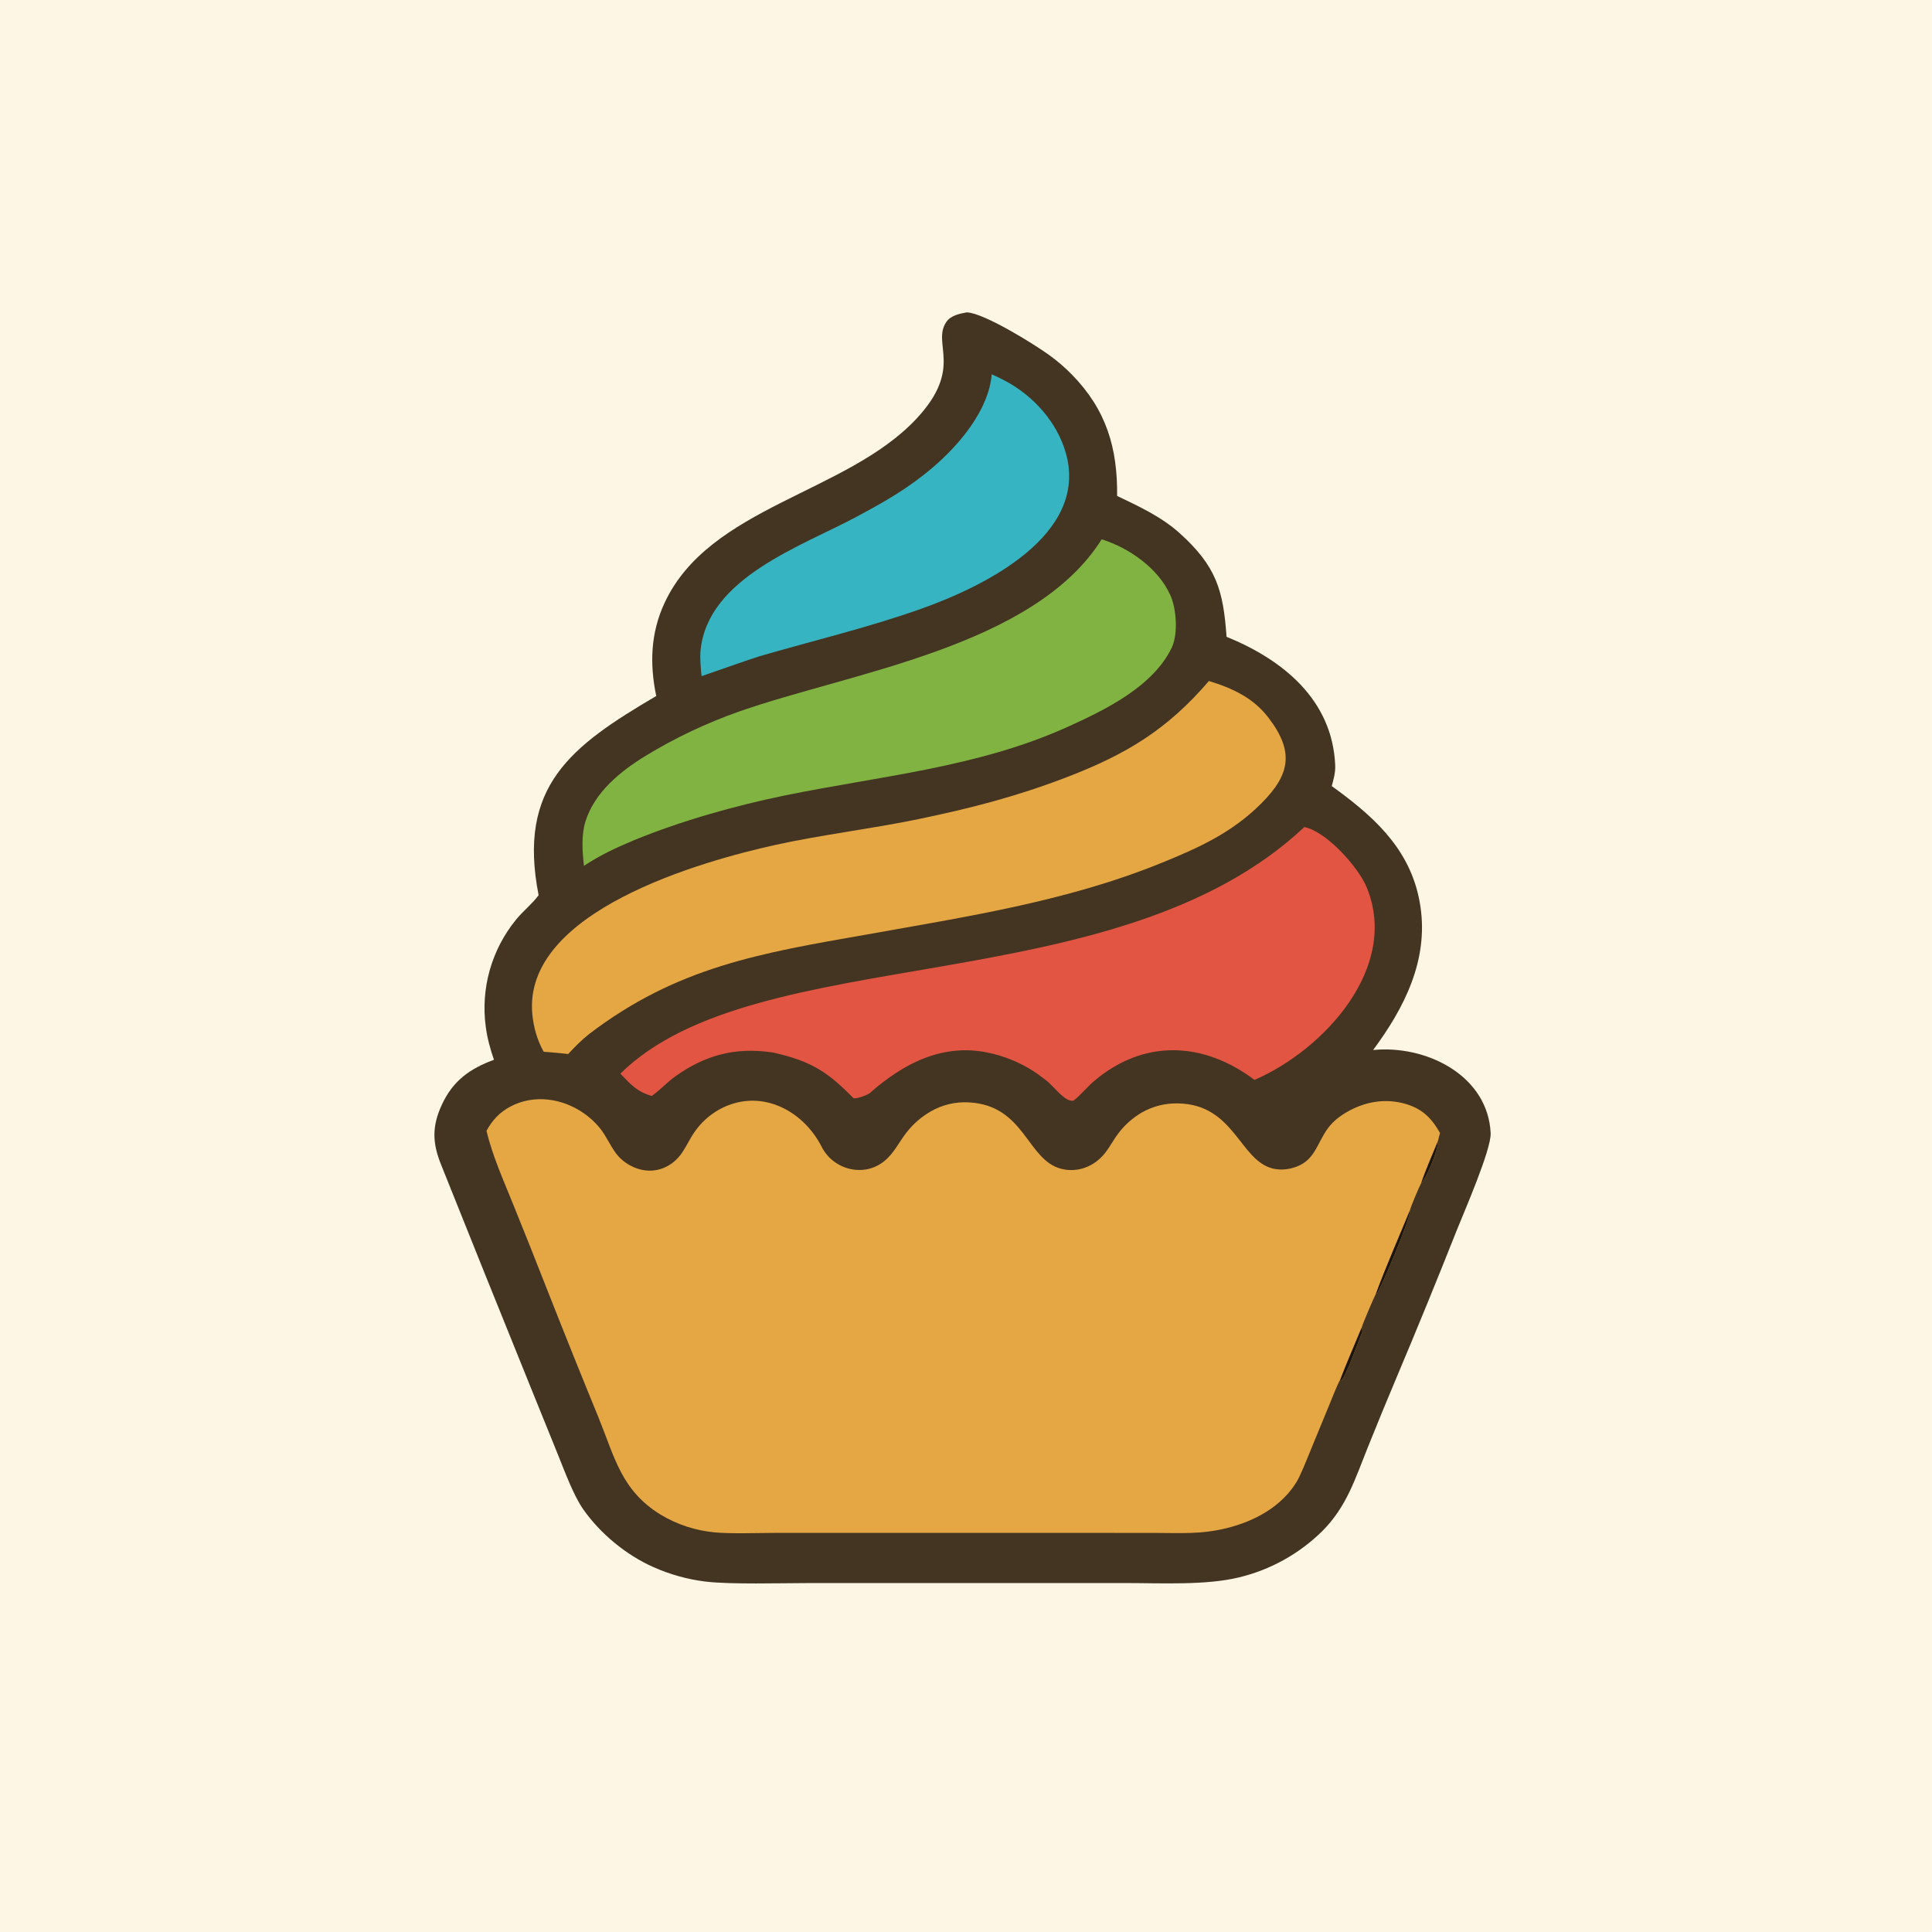
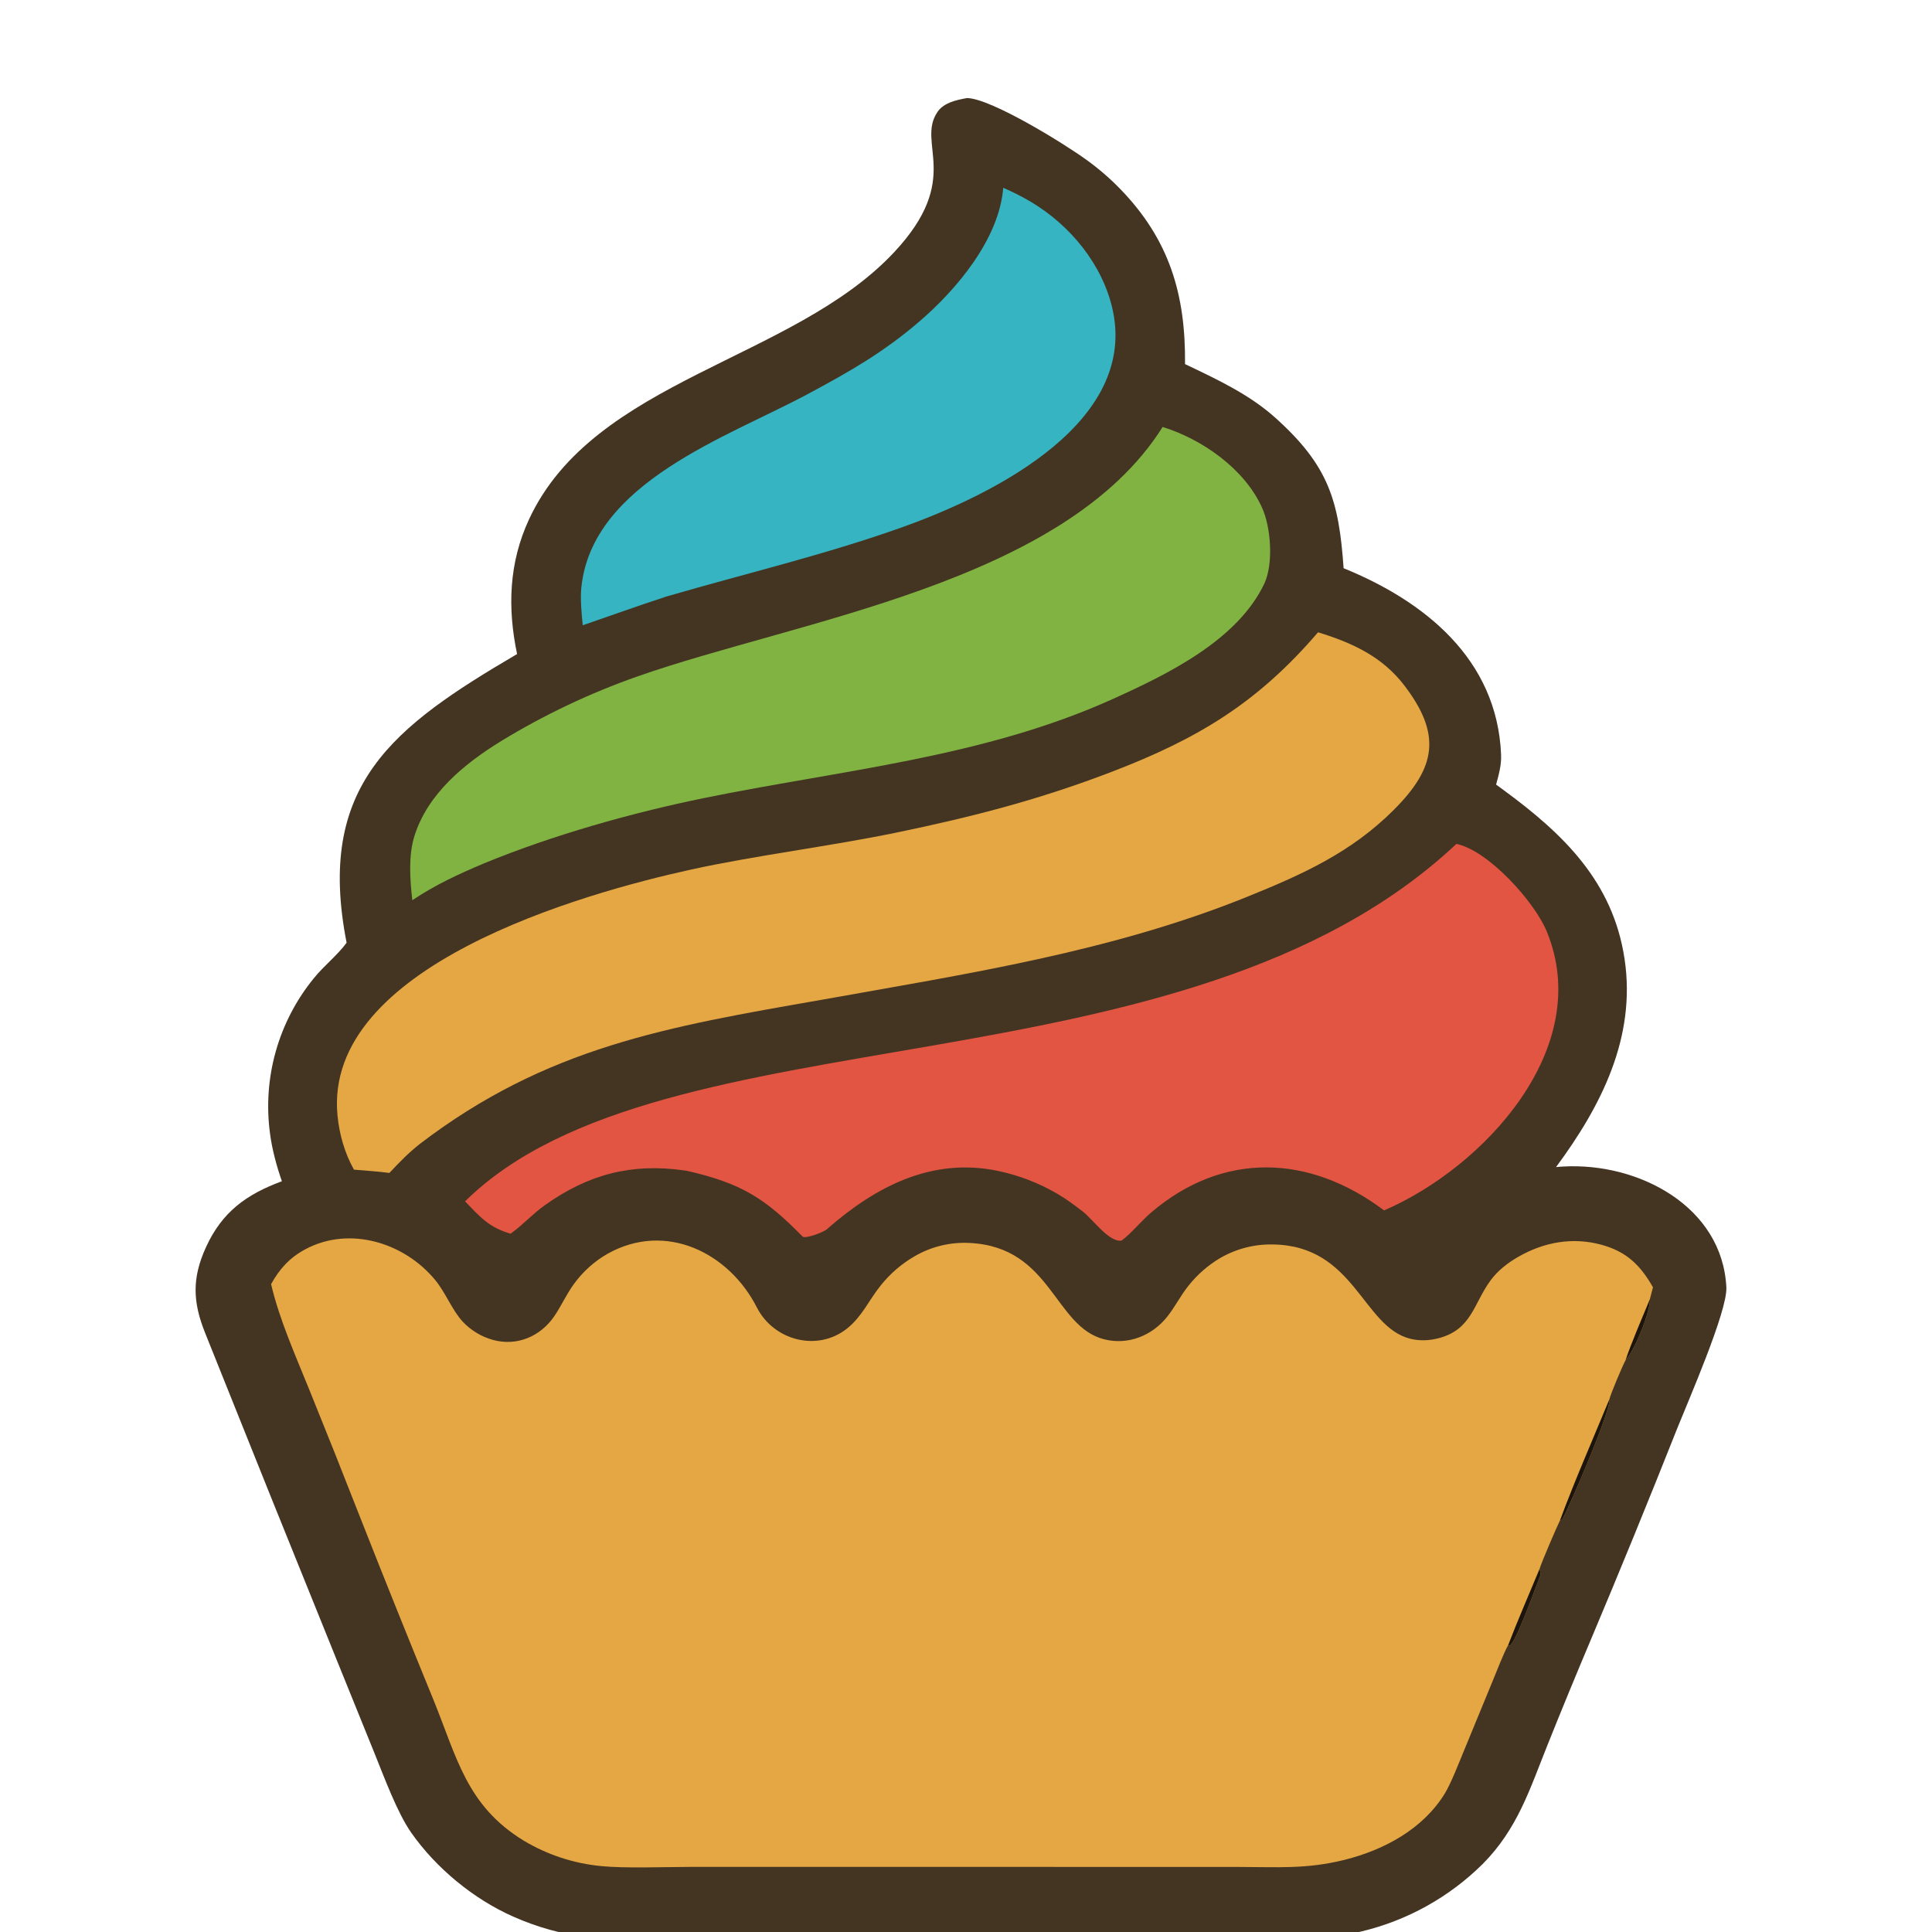
- <svg xmlns="http://www.w3.org/2000/svg" width="300" height="300" viewBox="0 0 300 300">
-   <svg>
-     <defs>
-       <clipPath id="a">
-         <path fill="none" d="M0 0h299.991v299.991H0z" />
-       </clipPath>
-     </defs>
-     <g fill="none" stroke-miterlimit="10" clip-path="url(#a)" font-family="none" font-size="none" font-weight="none" style="mix-blend-mode:normal" text-anchor="none">
-       <path fill="#fdf6e5" d="M0 0h300v300H0z" />
-       <path fill="#443422" d="M150.072 48.513c.042-.002.083-.008.126-.005 2.638.146 10.252 4.837 12.719 6.625a27 27 0 0 1 3.543 3.049c5.356 5.485 7.08 11.408 7.007 18.83 3.351 1.594 6.868 3.23 9.649 5.725 5.746 5.154 6.835 8.885 7.342 16.144 8.629 3.512 16.44 9.698 16.872 19.96.048 1.154-.242 2.12-.534 3.225q.394.284.787.572c6.416 4.71 11.74 9.817 12.98 18.124 1.254 8.388-2.512 15.757-7.346 22.285q.397-.044.797-.063c8.077-.438 17.037 4.29 17.453 12.963.12 2.534-4.135 12.268-5.251 15.061a1127 1127 0 0 1-9.352 22.872 640 640 0 0 0-4.504 10.943c-1.948 4.844-3.243 9.111-7.008 12.898a27.55 27.55 0 0 1-12.976 7.217c-5.14 1.257-12.18.876-17.64.876h-20.561l-28.77.004c-4.115.003-11.985.232-15.85-.231a28.3 28.3 0 0 1-8.073-2.24c-4.243-1.875-8.278-5.202-10.94-9.014-1.484-2.13-2.876-5.91-3.884-8.406l-4.079-10.07a8247 8247 0 0 1-14.102-35.043c-1.333-3.332-1.419-5.88.098-9.199 1.728-3.782 4.344-5.654 8.127-7.053-.554-1.586-1.054-3.422-1.268-5.084a21.7 21.7 0 0 1 4.696-16.673c1.062-1.319 2.536-2.467 3.506-3.798-3.317-16.915 4.97-23.126 18.265-30.93-1.04-4.98-.877-9.786 1.284-14.441 6.955-14.98 28.239-16.999 39.108-28.604 7.413-7.916 2.337-11.652 4.657-15.046.676-.988 2.02-1.273 3.122-1.473" />
-       <path fill="#e4a744" d="M75.545 175.588c.913-1.654 2.018-2.864 3.706-3.757 4.726-2.505 10.567-.689 13.864 3.297 1.119 1.352 1.827 3.249 2.961 4.478a7.03 7.03 0 0 0 3.235 1.954c2.575.71 5.083-.37 6.56-2.512.752-1.091 1.3-2.354 2.11-3.463a11.5 11.5 0 0 1 3.628-3.26c6.242-3.49 13.01-.089 15.98 5.753 1.818 3.573 6.53 4.797 9.7 2.237 1.6-1.294 2.285-2.985 3.562-4.573a12.9 12.9 0 0 1 3.628-3.134 10.6 10.6 0 0 1 5.941-1.432c8.753.444 9.015 8.963 14.385 10.321 2.567.648 5.142-.39 6.76-2.429.831-1.046 1.43-2.266 2.272-3.312a12.4 12.4 0 0 1 3.42-2.98 10.8 10.8 0 0 1 5.65-1.44c8.755.133 9.57 8.818 14.693 10.101 1.023.256 2.073.2 3.087-.072 3.506-.937 3.694-3.698 5.515-6.178.766-1.045 1.841-1.88 2.959-2.521 2.754-1.585 5.834-2.146 8.923-1.3 2.696.738 4.168 2.187 5.52 4.556q-.161.637-.331 1.271c.067 1.348-1.645 5.524-2.602 6.534-.301.534-1.605 3.625-1.733 4.182.194 1.15-4.214 11.383-5.049 12.871l-.253.135c-.303.59-2.02 4.578-2.171 5.155.036.18.12.618.053.78-.45 1.11-2.562 7.1-3.279 7.49l-.158-.057c-.384.63-1.31 2.983-1.64 3.791l-3.08 7.483c-.51 1.232-1.397 3.523-2.058 4.6-2.342 3.818-6.505 6.05-10.734 7.11-4.065 1.016-7.222.77-11.335.763l-9.586-.003-32.636-.005-16.605.003c-2.644.006-6.943.163-9.43-.08a19.8 19.8 0 0 1-8.4-2.754c-6.087-3.749-7.095-8.818-9.654-15.114a1511 1511 0 0 1-7.85-19.538q-2.655-6.796-5.399-13.559c-1.492-3.697-3.222-7.537-4.129-11.392" />
-       <path fill="#1b150d" d="M218.938 187.909c.194 1.15-4.214 11.383-5.049 12.871l-.253.135c1.532-4.165 3.596-8.86 5.302-13.006M211.465 206.07c.036.18.12.618.053.78-.45 1.11-2.562 7.1-3.279 7.49l-.158-.057c1.003-2.625 2.301-5.59 3.384-8.213M223.273 177.193c.067 1.348-1.645 5.524-2.602 6.534.53-1.648 1.922-4.889 2.602-6.534" />
-       <path fill="#e15542" d="M202.542 128.42c3.408.695 8.36 6.17 9.682 9.377 5.144 12.478-6.72 25.27-17.43 29.89-7.982-6.002-17.223-6.36-24.95.218-1.054.9-2.136 2.248-3.171 3.013-1.338.228-3.087-2.298-4.18-3.127-.96-.726-1.663-1.272-2.73-1.899a21.2 21.2 0 0 0-6.334-2.436c-7.1-1.491-13.13 1.708-18.226 6.15-.21.347-2.43 1.165-2.709.883-4.039-4.11-6.547-5.7-12.344-7.031a14 14 0 0 0-.346-.055c-5.615-.8-10.267.406-14.929 3.727-1.294.921-2.288 2.04-3.533 2.95l-.142.103c-2.32-.682-3.238-1.774-4.872-3.468 21.237-20.945 76.93-10.793 106.214-38.296" />
-       <path fill="#e4a744" d="M187.717 105.746c3.675 1.124 6.889 2.613 9.24 5.686 4.028 5.268 3.409 8.811-1.118 13.337-4.566 4.566-9.747 6.894-15.552 9.251-14.686 5.964-30.223 8.316-45.71 11.093-16.57 2.892-29.509 5.063-43.117 15.466-1.242.992-2.157 1.937-3.238 3.092-1.234-.16-2.551-.247-3.797-.351-1-1.764-1.575-3.828-1.765-5.807-1.532-15.974 26.201-23.784 37.917-26.354 6.836-1.5 14.953-2.499 22.045-3.969 8.107-1.68 15.215-3.51 23.017-6.505 9.196-3.53 15.584-7.36 22.078-14.939" />
-       <path fill="#81b343" d="M171.067 83.746c4.25 1.318 8.766 4.49 10.635 8.612.977 2.105 1.251 6.025.27 8.156-2.885 6.093-10.38 9.728-16.223 12.37-13.943 6.301-29.128 7.612-43.92 10.643-7.703 1.579-16.123 3.956-23.434 6.96-2.727 1.148-5.244 2.31-7.718 3.963-.248-2.19-.438-4.76.23-6.886 1.427-4.552 5.38-7.76 9.289-10.165a77.2 77.2 0 0 1 14.582-6.917c17.233-6.058 45.75-9.988 56.29-26.736" />
-       <path fill="#36b4c1" d="M153.989 58.122a27 27 0 0 1 2.124 1.028c4.345 2.319 7.993 6.357 9.372 11.134 3.684 12.768-12.617 20.74-22.291 24.195-8.295 2.962-16.86 4.976-25.306 7.438-3.037.993-5.94 2.04-8.95 3.076-.124-1.21-.277-2.815-.152-4.042 1.154-11.272 15.663-16.112 24.267-20.733 4.484-2.408 8.052-4.429 11.927-7.752 4.037-3.462 8.575-8.868 9.009-14.344" />
-     </g>
-   </svg>
+ <svg xmlns="http://www.w3.org/2000/svg" width="300" height="300" viewBox="57 38 186 207">
+   <g fill="none" stroke-miterlimit="10" font-family="none" font-size="none" font-weight="none" style="mix-blend-mode:normal" text-anchor="none">
+     <path fill="#443422" d="M150.072 48.513c.042-.002.083-.008.126-.005 2.638.146 10.252 4.837 12.719 6.625a27 27 0 0 1 3.543 3.049c5.356 5.485 7.08 11.408 7.007 18.83 3.351 1.594 6.868 3.23 9.649 5.725 5.746 5.154 6.835 8.885 7.342 16.144 8.629 3.512 16.44 9.698 16.872 19.96.048 1.154-.242 2.12-.534 3.225q.394.284.787.572c6.416 4.71 11.74 9.817 12.98 18.124 1.254 8.388-2.512 15.757-7.346 22.285q.397-.044.797-.063c8.077-.438 17.037 4.29 17.453 12.963.12 2.534-4.135 12.268-5.251 15.061a1127 1127 0 0 1-9.352 22.872 640 640 0 0 0-4.504 10.943c-1.948 4.844-3.243 9.111-7.008 12.898a27.55 27.55 0 0 1-12.976 7.217c-5.14 1.257-12.18.876-17.64.876h-20.561l-28.77.004c-4.115.003-11.985.232-15.85-.231a28.3 28.3 0 0 1-8.073-2.24c-4.243-1.875-8.278-5.202-10.94-9.014-1.484-2.13-2.876-5.91-3.884-8.406l-4.079-10.07a8247 8247 0 0 1-14.102-35.043c-1.333-3.332-1.419-5.88.098-9.199 1.728-3.782 4.344-5.654 8.127-7.053-.554-1.586-1.054-3.422-1.268-5.084a21.7 21.7 0 0 1 4.696-16.673c1.062-1.319 2.536-2.467 3.506-3.798-3.317-16.915 4.97-23.126 18.265-30.93-1.04-4.98-.877-9.786 1.284-14.441 6.955-14.98 28.239-16.999 39.108-28.604 7.413-7.916 2.337-11.652 4.657-15.046.676-.988 2.02-1.273 3.122-1.473" />
+     <path fill="#e4a744" d="M75.545 175.588c.913-1.654 2.018-2.864 3.706-3.757 4.726-2.505 10.567-.689 13.864 3.297 1.119 1.352 1.827 3.249 2.961 4.478a7.03 7.03 0 0 0 3.235 1.954c2.575.71 5.083-.37 6.56-2.512.752-1.091 1.3-2.354 2.11-3.463a11.5 11.5 0 0 1 3.628-3.26c6.242-3.49 13.01-.089 15.98 5.753 1.818 3.573 6.53 4.797 9.7 2.237 1.6-1.294 2.285-2.985 3.562-4.573a12.9 12.9 0 0 1 3.628-3.134 10.6 10.6 0 0 1 5.941-1.432c8.753.444 9.015 8.963 14.385 10.321 2.567.648 5.142-.39 6.76-2.429.831-1.046 1.43-2.266 2.272-3.312a12.4 12.4 0 0 1 3.42-2.98 10.8 10.8 0 0 1 5.65-1.44c8.755.133 9.57 8.818 14.693 10.101 1.023.256 2.073.2 3.087-.072 3.506-.937 3.694-3.698 5.515-6.178.766-1.045 1.841-1.88 2.959-2.521 2.754-1.585 5.834-2.146 8.923-1.3 2.696.738 4.168 2.187 5.52 4.556q-.161.637-.331 1.271c.067 1.348-1.645 5.524-2.602 6.534-.301.534-1.605 3.625-1.733 4.182.194 1.15-4.214 11.383-5.049 12.871l-.253.135c-.303.59-2.02 4.578-2.171 5.155.036.18.12.618.053.78-.45 1.11-2.562 7.1-3.279 7.49l-.158-.057c-.384.63-1.31 2.983-1.64 3.791l-3.08 7.483c-.51 1.232-1.397 3.523-2.058 4.6-2.342 3.818-6.505 6.05-10.734 7.11-4.065 1.016-7.222.77-11.335.763l-9.586-.003-32.636-.005-16.605.003c-2.644.006-6.943.163-9.43-.08a19.8 19.8 0 0 1-8.4-2.754c-6.087-3.749-7.095-8.818-9.654-15.114a1511 1511 0 0 1-7.85-19.538q-2.655-6.796-5.399-13.559c-1.492-3.697-3.222-7.537-4.129-11.392" />
+     <path fill="#1b150d" d="M218.938 187.909c.194 1.15-4.214 11.383-5.049 12.871l-.253.135c1.532-4.165 3.596-8.86 5.302-13.006M211.465 206.07c.036.18.12.618.053.78-.45 1.11-2.562 7.1-3.279 7.49l-.158-.057c1.003-2.625 2.301-5.59 3.384-8.213M223.273 177.193c.067 1.348-1.645 5.524-2.602 6.534.53-1.648 1.922-4.889 2.602-6.534" />
+     <path fill="#e15542" d="M202.542 128.42c3.408.695 8.36 6.17 9.682 9.377 5.144 12.478-6.72 25.27-17.43 29.89-7.982-6.002-17.223-6.36-24.95.218-1.054.9-2.136 2.248-3.171 3.013-1.338.228-3.087-2.298-4.18-3.127-.96-.726-1.663-1.272-2.73-1.899a21.2 21.2 0 0 0-6.334-2.436c-7.1-1.491-13.13 1.708-18.226 6.15-.21.347-2.43 1.165-2.709.883-4.039-4.11-6.547-5.7-12.344-7.031a14 14 0 0 0-.346-.055c-5.615-.8-10.267.406-14.929 3.727-1.294.921-2.288 2.04-3.533 2.95l-.142.103c-2.32-.682-3.238-1.774-4.872-3.468 21.237-20.945 76.93-10.793 106.214-38.296" />
+     <path fill="#e4a744" d="M187.717 105.746c3.675 1.124 6.889 2.613 9.24 5.686 4.028 5.268 3.409 8.811-1.118 13.337-4.566 4.566-9.747 6.894-15.552 9.251-14.686 5.964-30.223 8.316-45.71 11.093-16.57 2.892-29.509 5.063-43.117 15.466-1.242.992-2.157 1.937-3.238 3.092-1.234-.16-2.551-.247-3.797-.351-1-1.764-1.575-3.828-1.765-5.807-1.532-15.974 26.201-23.784 37.917-26.354 6.836-1.5 14.953-2.499 22.045-3.969 8.107-1.68 15.215-3.51 23.017-6.505 9.196-3.53 15.584-7.36 22.078-14.939" />
+     <path fill="#81b343" d="M171.067 83.746c4.25 1.318 8.766 4.49 10.635 8.612.977 2.105 1.251 6.025.27 8.156-2.885 6.093-10.38 9.728-16.223 12.37-13.943 6.301-29.128 7.612-43.92 10.643-7.703 1.579-16.123 3.956-23.434 6.96-2.727 1.148-5.244 2.31-7.718 3.963-.248-2.19-.438-4.76.23-6.886 1.427-4.552 5.38-7.76 9.289-10.165a77.2 77.2 0 0 1 14.582-6.917c17.233-6.058 45.75-9.988 56.29-26.736" />
+     <path fill="#36b4c1" d="M153.989 58.122a27 27 0 0 1 2.124 1.028c4.345 2.319 7.993 6.357 9.372 11.134 3.684 12.768-12.617 20.74-22.291 24.195-8.295 2.962-16.86 4.976-25.306 7.438-3.037.993-5.94 2.04-8.95 3.076-.124-1.21-.277-2.815-.152-4.042 1.154-11.272 15.663-16.112 24.267-20.733 4.484-2.408 8.052-4.429 11.927-7.752 4.037-3.462 8.575-8.868 9.009-14.344" />
+   </g>
</svg>
